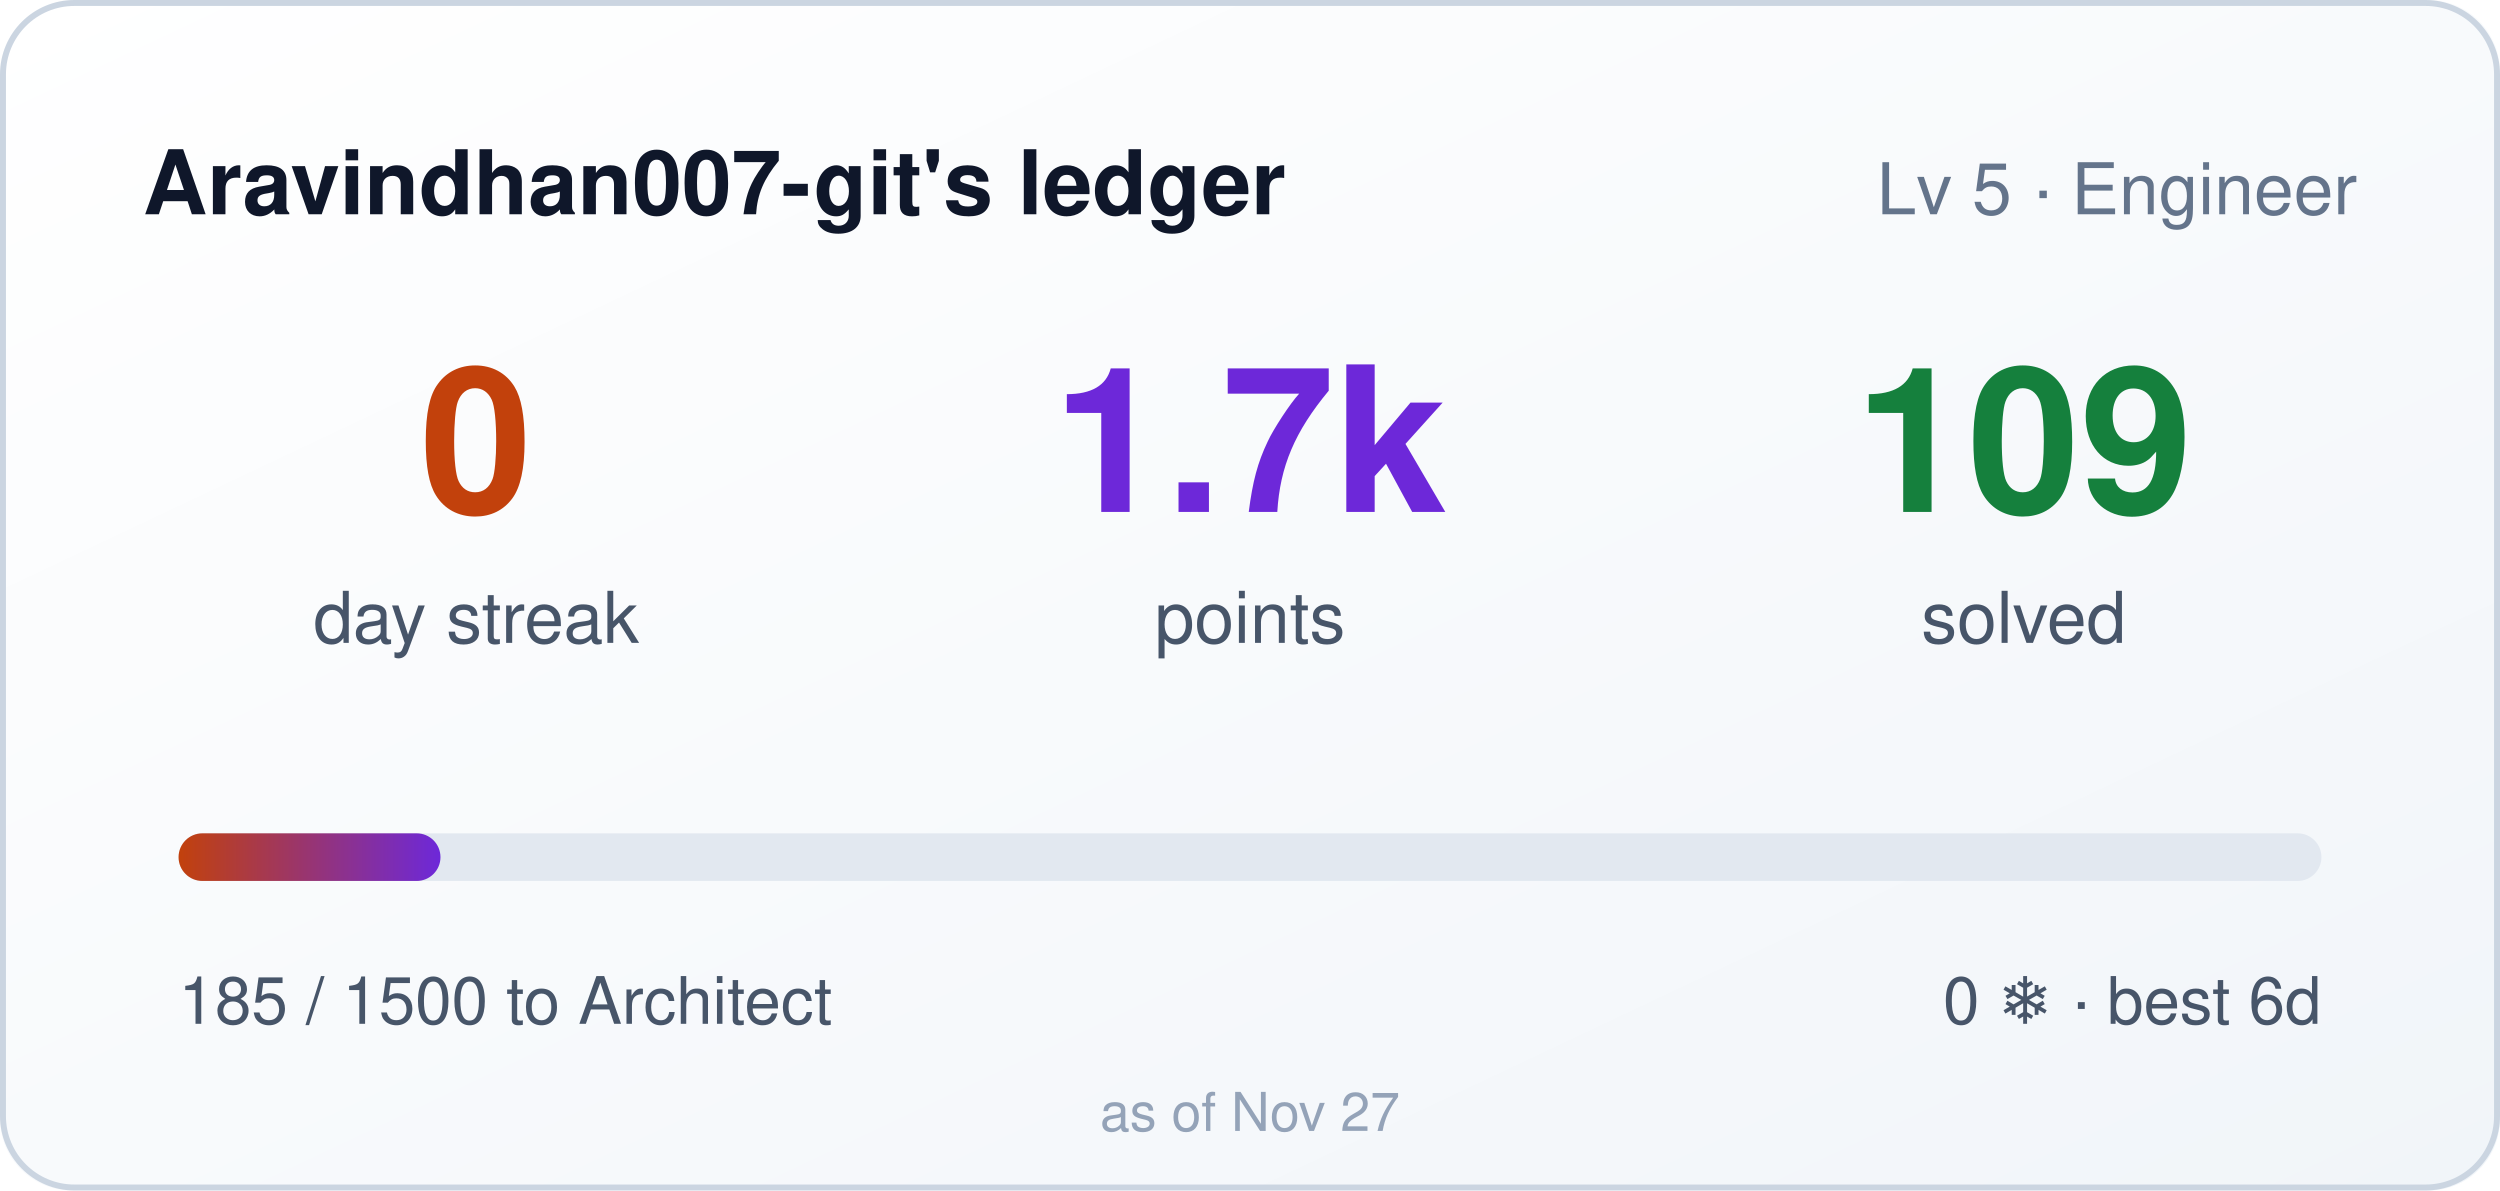
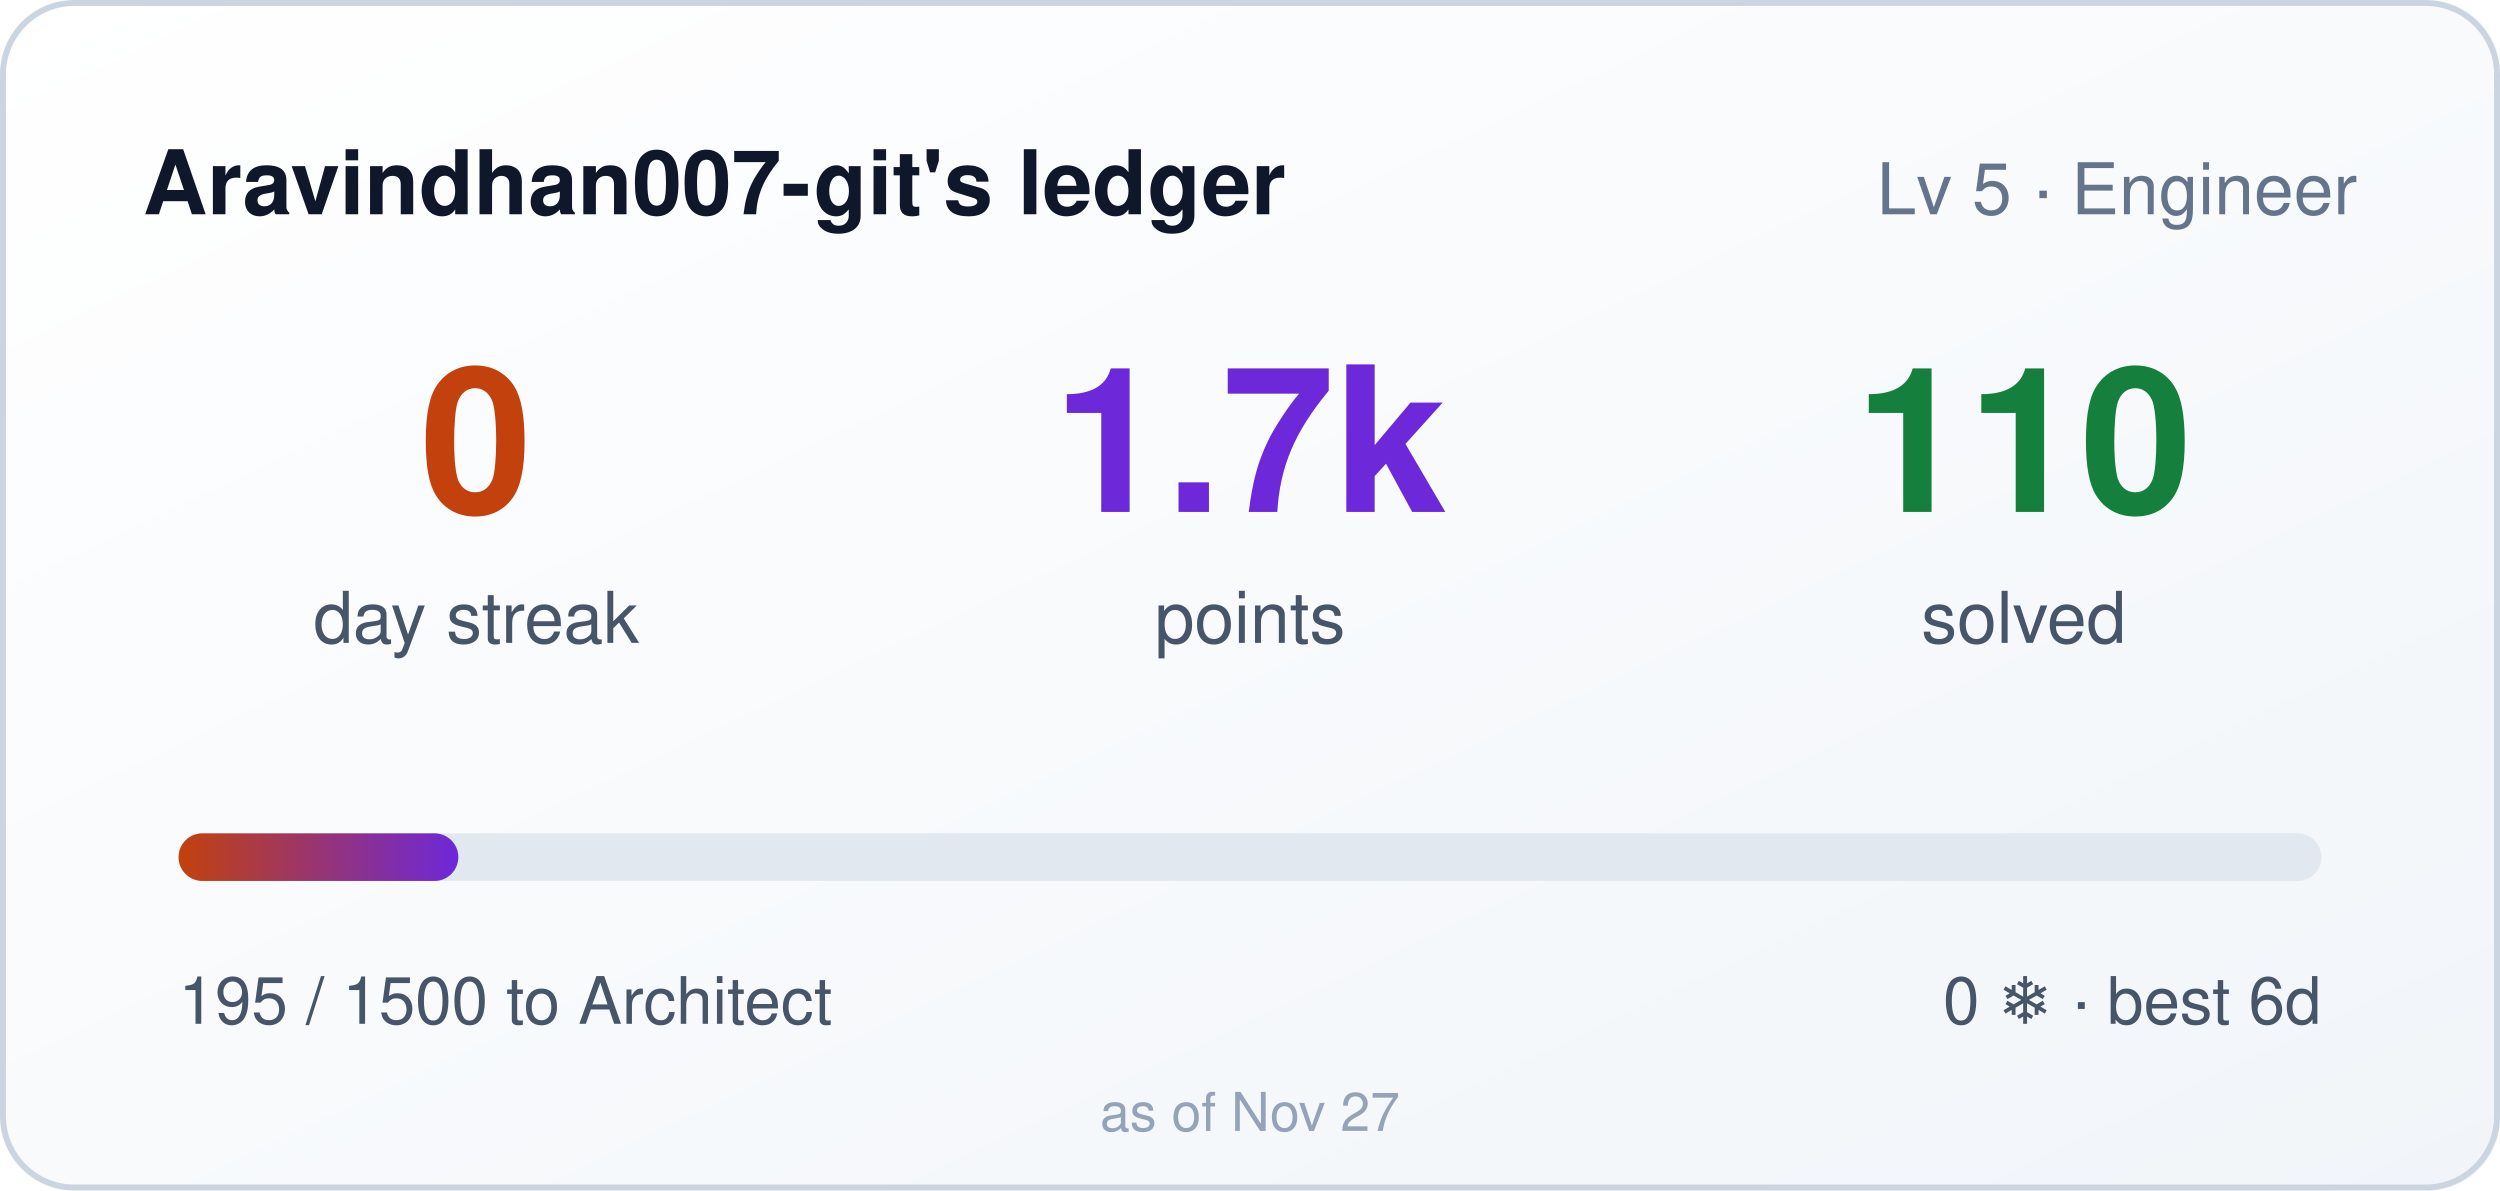
- <svg xmlns="http://www.w3.org/2000/svg" width="420" height="200" role="img" aria-label="Aravindhan007-git's ledger: 0 day streak, 1685 points">
+ <svg xmlns="http://www.w3.org/2000/svg" width="420" height="200" role="img" aria-label="Aravindhan007-git's ledger: 0 day streak, 1695 points">
  <style>
    .bar,.n{transform-box:fill-box}
    .bar{transform-origin:left center}
    @media (prefers-reduced-motion: no-preference){
      .bar{animation:cl-grow .9s cubic-bezier(.22,1,.36,1) both}
      .n{animation:cl-rise .5s ease-out both}
      .n2{animation-delay:.08s}
      .n3{animation-delay:.16s}
    }
    @keyframes cl-grow{from{transform:scaleX(0)}to{transform:scaleX(1)}}
    @keyframes cl-rise{from{opacity:0;transform:translateY(6px)}to{opacity:1;transform:none}}
  </style>
  <defs>
    <linearGradient id="bg" x1="0" y1="0" x2="1" y2="1">
      <stop offset="0" stop-color="#ffffff" />
      <stop offset="1" stop-color="#f1f5f9" />
    </linearGradient>
    <linearGradient id="bar" x1="0" y1="0" x2="1" y2="0">
      <stop offset="0" stop-color="#c2410c" />
      <stop offset="1" stop-color="#6d28d9" />
    </linearGradient>
  </defs>
  <rect width="420" height="200" rx="12" fill="url(#bg)" />
  <rect x="0.5" y="0.5" width="419" height="199" rx="12" fill="none" stroke="#cbd5e1" />
  <text x="24" y="36" fill="#0f172a" font-size="15" font-weight="600" font-family="Segoe UI,Helvetica,Arial,sans-serif">Aravindhan007-git's ledger</text>
  <text x="396" y="36" fill="#64748b" font-size="12" text-anchor="end" font-family="Segoe UI,Helvetica,Arial,sans-serif">Lv 5 · Engineer</text>
  <g font-family="Segoe UI,Helvetica,Arial,sans-serif">
    <text class="n n1" x="80" y="86" fill="#c2410c" font-size="34" font-weight="700" text-anchor="middle">0</text>
    <text x="80" y="108" fill="#475569" font-size="12" text-anchor="middle">day streak</text>
    <text class="n n2" x="210" y="86" fill="#6d28d9" font-size="34" font-weight="700" text-anchor="middle">1.7k</text>
    <text x="210" y="108" fill="#475569" font-size="12" text-anchor="middle">points</text>
-     <text class="n n3" x="340" y="86" fill="#15803d" font-size="34" font-weight="700" text-anchor="middle">109</text>
+     <text class="n n3" x="340" y="86" fill="#15803d" font-size="34" font-weight="700" text-anchor="middle">110</text>
    <text x="340" y="108" fill="#475569" font-size="12" text-anchor="middle">solved</text>
  </g>
  <rect x="30" y="140" width="360" height="8" rx="4" fill="#e2e8f0" />
-   <rect class="bar" x="30" y="140" width="44" height="8" rx="4" fill="url(#bar)" />
-   <text x="30" y="172" fill="#475569" font-size="11" font-family="Segoe UI,Helvetica,Arial,sans-serif">185 / 1500 to Architect</text>
+   <rect class="bar" x="30" y="140" width="47" height="8" rx="4" fill="url(#bar)" />
+   <text x="30" y="172" fill="#475569" font-size="11" font-family="Segoe UI,Helvetica,Arial,sans-serif">195 / 1500 to Architect</text>
  <text x="390" y="172" fill="#475569" font-size="11" text-anchor="end" font-family="Segoe UI,Helvetica,Arial,sans-serif">0 ❄ · best 6d</text>
  <text x="210" y="190" fill="#94a3b8" font-size="9" text-anchor="middle" font-family="Segoe UI,Helvetica,Arial,sans-serif">as of Nov 27</text>
</svg>
